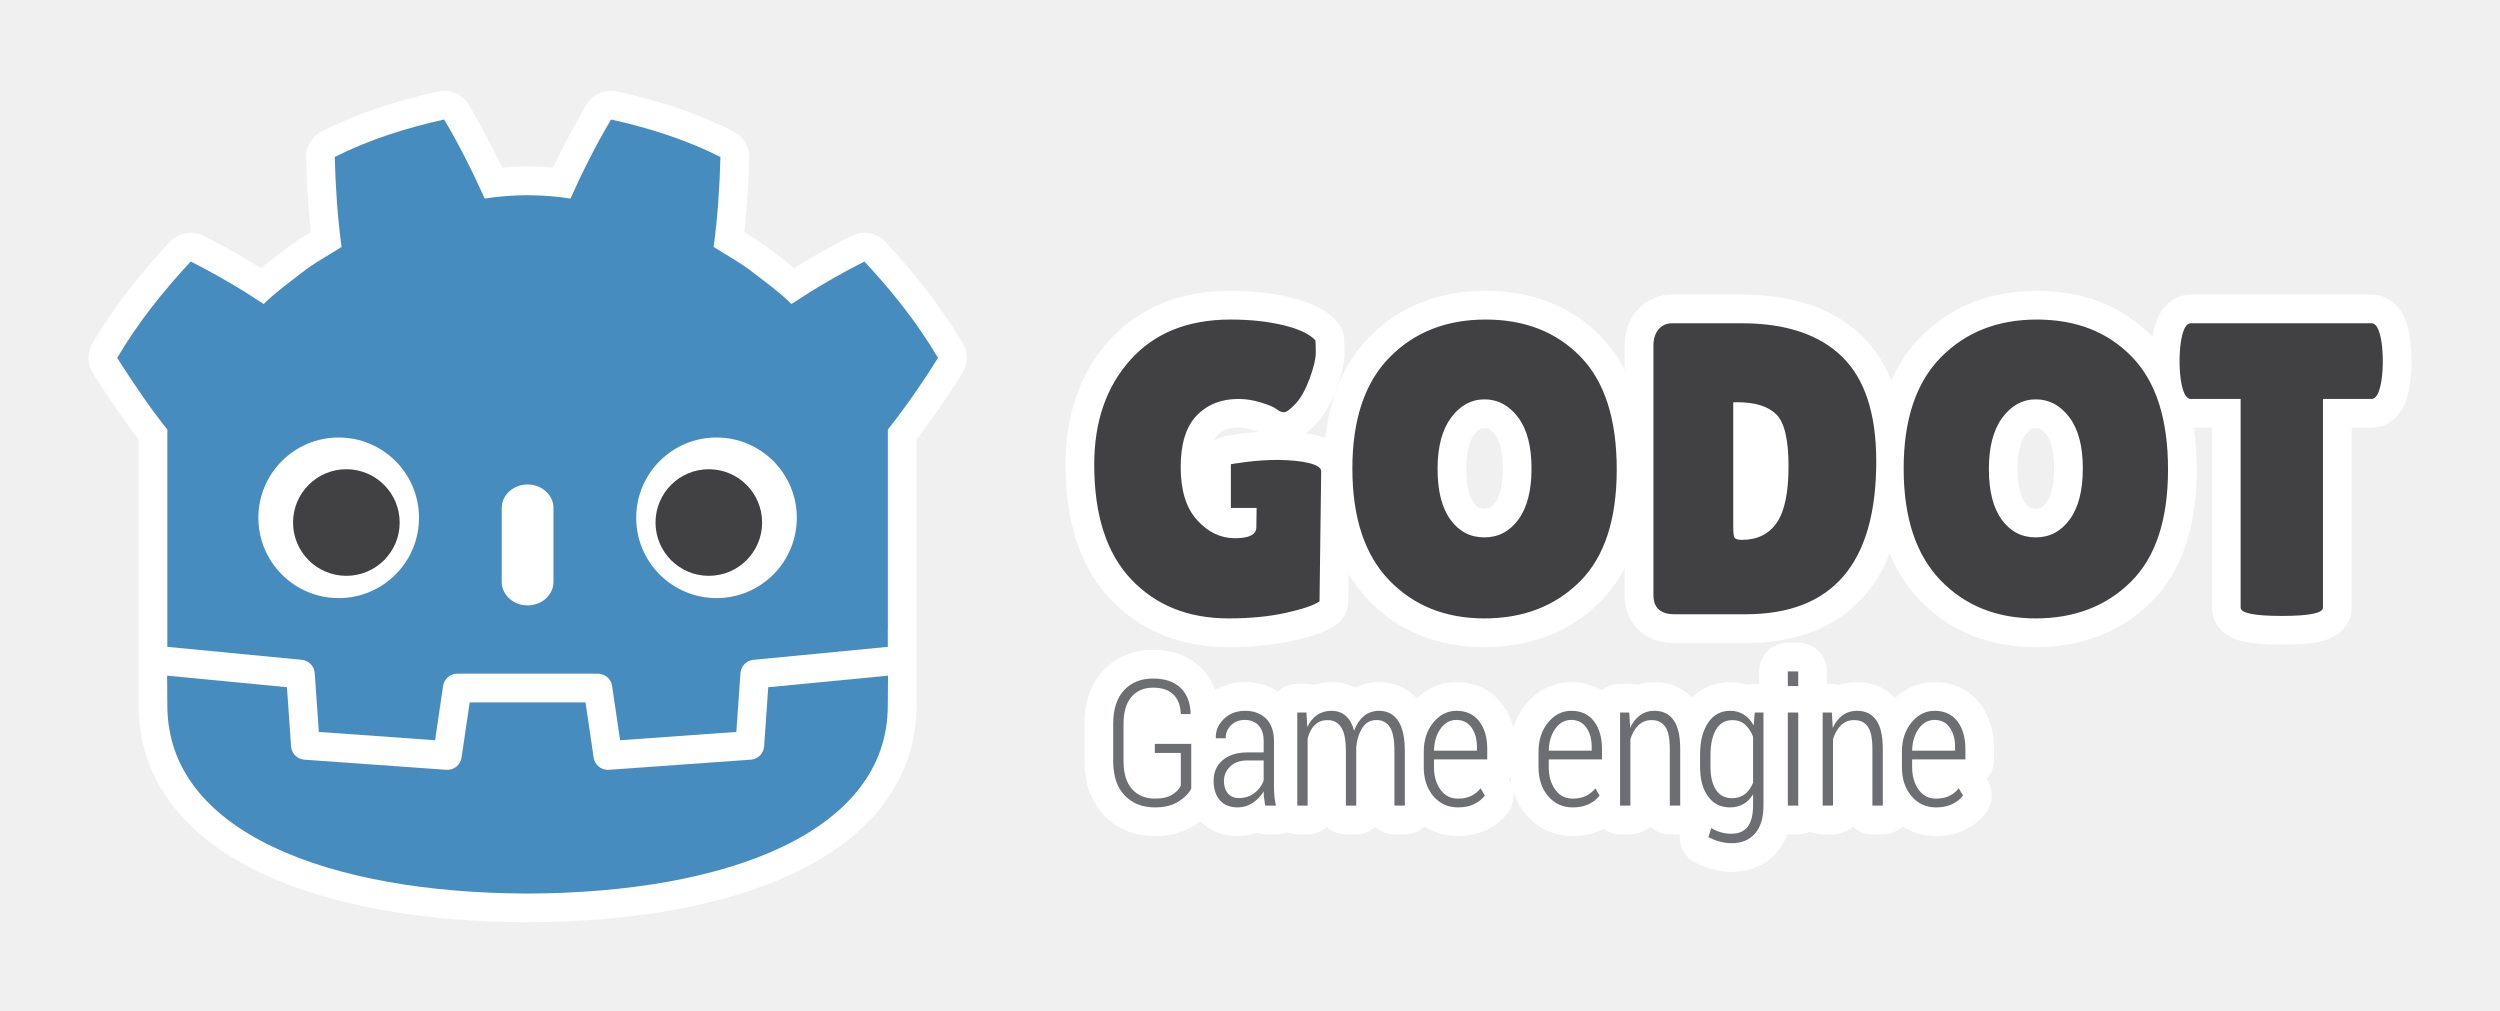
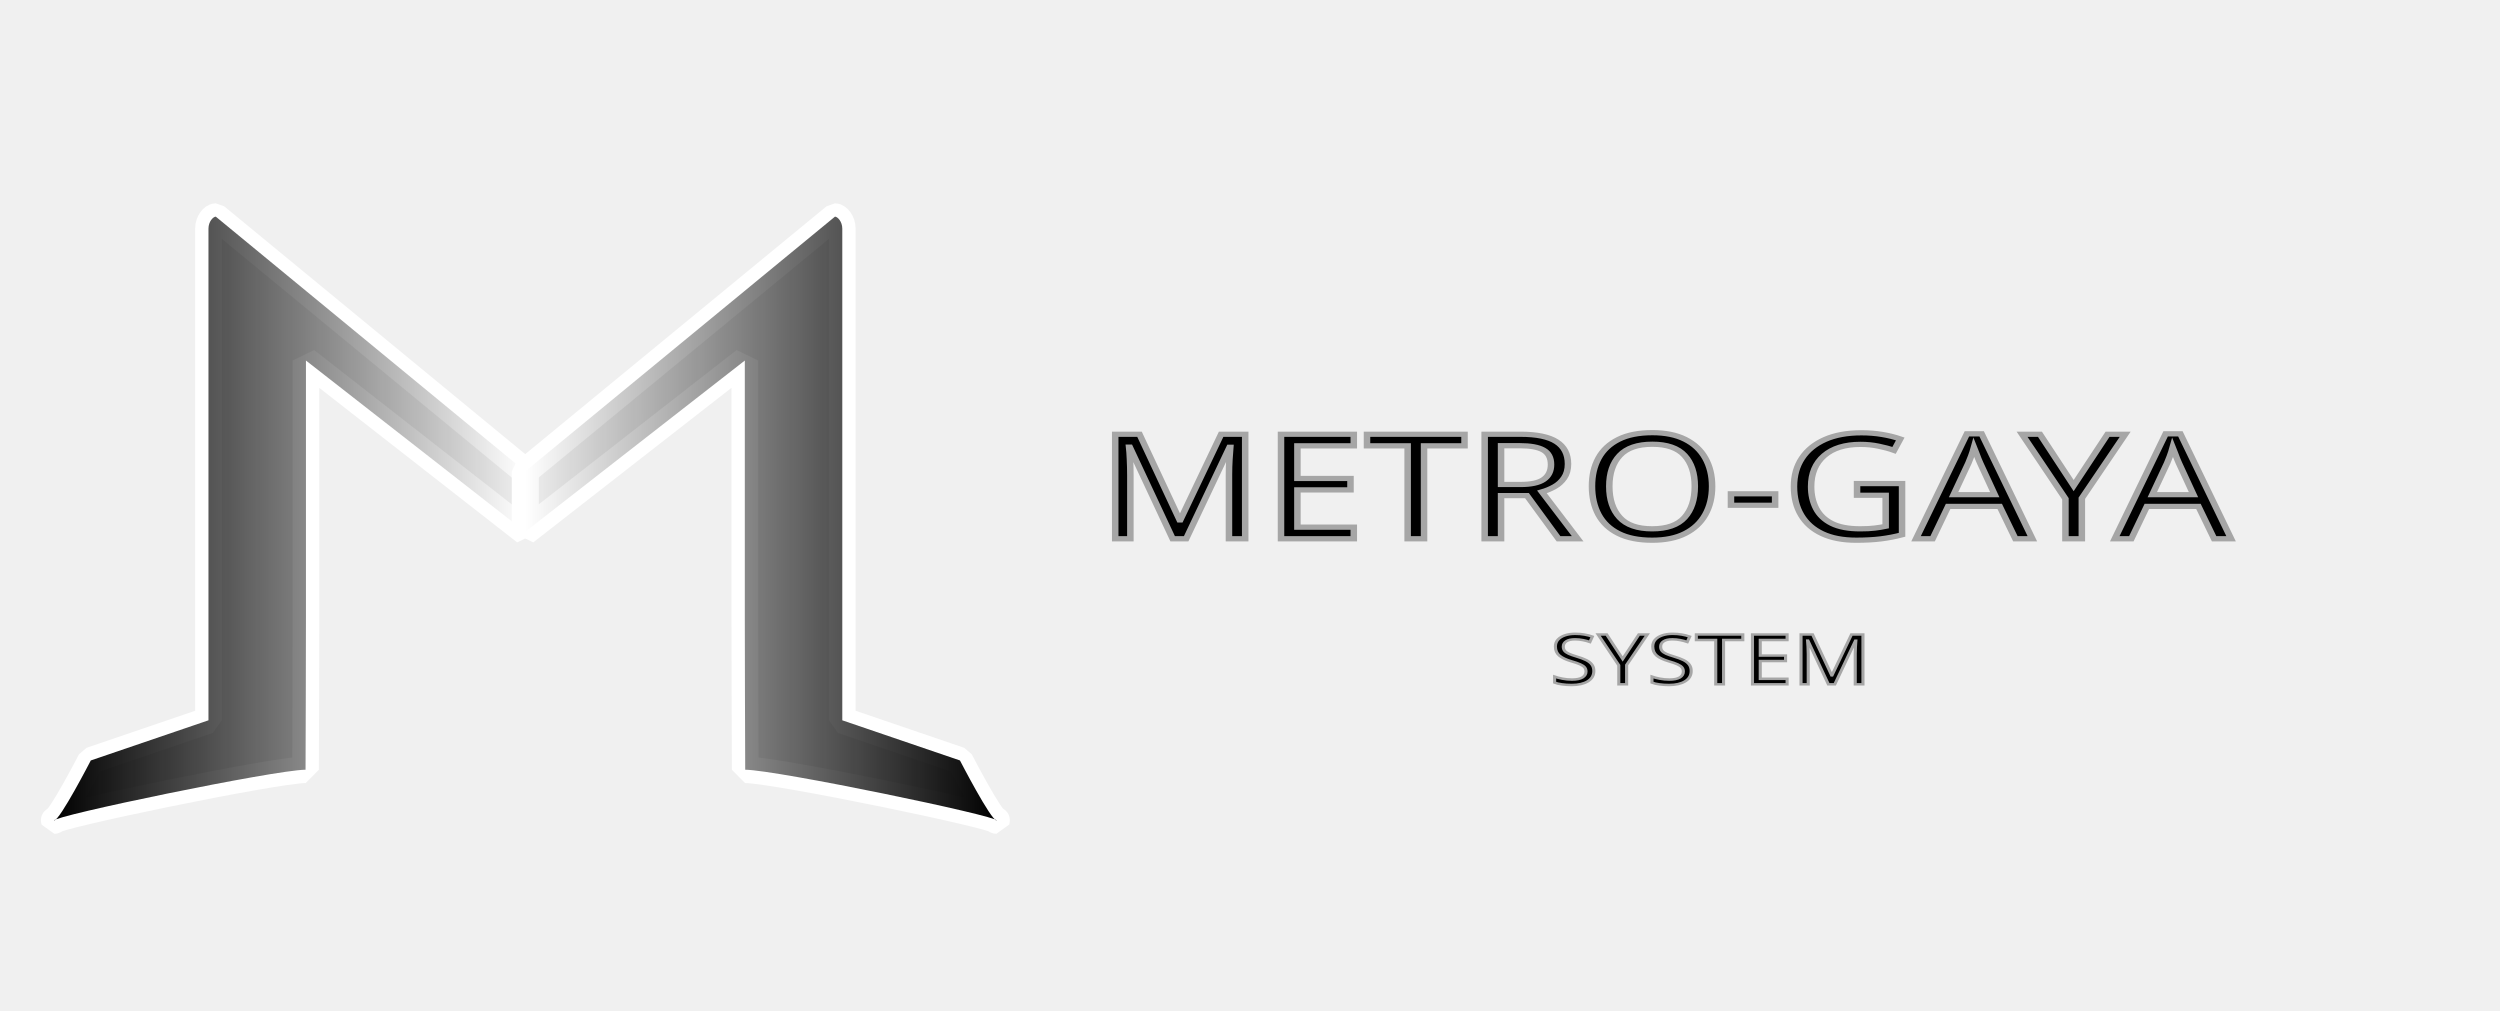
- <svg xmlns="http://www.w3.org/2000/svg" id="svg2" version="1.1" xml:space="preserve" width="1024" height="414" viewBox="0 0 960 388.125">
-   <defs id="defs6">
-     <clipPath clipPathUnits="userSpaceOnUse" id="clipPath16">
-       <path d="M 0,595.276 H 841.89 V 0 H 0 Z" id="path18" />
+ <svg xmlns="http://www.w3.org/2000/svg" xmlns:xlink="http://www.w3.org/1999/xlink" xml:space="preserve" width="1024" height="414" viewBox="0 0 960 388.125">
+   <defs>
+     <linearGradient xlink:href="#a" id="d" x1="-92.844" y1="209.91" x2="290.871" y2="209.91" gradientUnits="userSpaceOnUse" gradientTransform="matrix(.34569 0 0 -.34569 138.662 383.633)" />
+     <linearGradient id="a">
+       <stop style="stop-color:#000;stop-opacity:1" offset="0" />
+       <stop style="stop-color:#000;stop-opacity:0" offset="1" />
+     </linearGradient>
+     <linearGradient xlink:href="#b" id="e" x1="290.625" y1="209.91" x2="674.604" y2="209.91" gradientUnits="userSpaceOnUse" gradientTransform="matrix(.34569 0 0 -.34569 138.662 383.633)" />
+     <linearGradient id="b">
+       <stop style="stop-color:#000;stop-opacity:0" offset="0" />
+       <stop style="stop-color:#000;stop-opacity:1" offset="1" />
+     </linearGradient>
+     <clipPath clipPathUnits="userSpaceOnUse" id="c">
+       <path d="M0 595.276h841.89V0H0Z" />
    </clipPath>
  </defs>
-   <g id="g10" transform="matrix(1.25,0,0,-1.25,-94.25,597.4987)">
-     <g id="g12">
-       <g id="g14" clip-path="url(#clipPath16)">
-         <g id="g78-3" transform="matrix(1.131053,0,0,1.131053,348.1312,279.2672)" style="fill:none;stroke:#ffffff;stroke-width:15.589;stroke-linecap:butt;stroke-linejoin:round;stroke-miterlimit:4;stroke-dasharray:none;stroke-opacity:1">
-           <path id="path80-6" style="fill:none;fill-opacity:1;fill-rule:nonzero;stroke:#ffffff;stroke-width:23.509;stroke-linecap:butt;stroke-linejoin:round;stroke-miterlimit:4;stroke-dasharray:none;stroke-opacity:1" d="m 226.334,222.1 c -15.358,3.414 -30.551,8.169 -44.795,15.338 0.326,12.577 1.139,24.628 2.787,36.869 -5.532,3.544 -11.345,6.586 -16.512,10.734 -5.25,4.039 -10.61,7.902 -15.363,12.625 -9.496,-6.281 -19.548,-12.184 -29.902,-17.395 -11.161,12.012 -21.598,24.977 -30.123,39.484 6.7,10.517 13.888,21.089 20.543,29.332 0.056,36.957 -0.082,77.99 0,113.02 0,51.838 65.76,76.754 147.461,77.041 h 0.1 0.1 c 81.701,-0.287 147.439,-25.203 147.439,-77.041 0.051,-37.842 0.017,-79.51 0.021,-113.02 7.687,-9.677 14.965,-20.352 20.541,-29.332 -8.522,-14.508 -18.964,-27.473 -30.125,-39.484 -10.351,5.21 -20.406,11.113 -29.902,17.395 -4.752,-4.723 -10.104,-8.586 -15.361,-12.625 -5.165,-4.149 -10.985,-7.19 -16.506,-10.734 1.644,-12.241 2.456,-24.292 2.783,-36.869 -14.245,-7.169 -29.437,-11.924 -44.803,-15.338 -6.135,10.311 -11.745,21.477 -16.631,32.393 -5.794,-0.968 -11.615,-1.327 -17.443,-1.396 v -0.01 c -0.041,0 -0.079,0.01 -0.113,0.01 -0.036,0 -0.073,-0.01 -0.109,-0.01 v 0.01 c -5.839,0.069 -11.656,0.428 -17.451,1.396 -4.883,-10.915 -10.491,-22.082 -16.635,-32.393 z" transform="matrix(0.6630986,0,0,-0.6630986,-270.5894,290.5202)" />
-         </g>
-         <g id="g20" transform="matrix(1.131053,0,0,1.131053,531.4495,355.3157)" style="stroke:none;stroke-width:10.609;stroke-linejoin:round;stroke-miterlimit:4;stroke-dasharray:none;stroke-opacity:1;paint-order:markers stroke fill" />
-         <g id="g24" transform="matrix(1.131053,0,0,1.131053,607.8515,354.431)" style="stroke:none;stroke-width:10.609;stroke-linecap:butt;stroke-linejoin:round;stroke-miterlimit:4;stroke-dasharray:none;stroke-opacity:1;paint-order:markers stroke fill" />
-         <g id="g28" transform="matrix(1.131053,0,0,1.131053,700.8107,355.3157)" style="stroke:none;stroke-width:10.609;stroke-linejoin:round;stroke-miterlimit:4;stroke-dasharray:none;stroke-opacity:1;paint-order:markers stroke fill" />
-         <g id="g32" transform="matrix(1.131053,0,0,1.131053,789.0113,291.3351)" style="stroke:none;stroke-width:10.609;stroke-miterlimit:4;stroke-dasharray:none;stroke-opacity:1;paint-order:markers stroke fill" />
-         <g id="g36" transform="matrix(1.131053,0,0,1.131053,468.2655,336.7128)" style="stroke:none;stroke-width:10.609;stroke-linejoin:round;stroke-miterlimit:4;stroke-dasharray:none;stroke-opacity:1;paint-order:markers stroke fill">
-           <path id="path38" style="fill:#414042;fill-opacity:1;fill-rule:nonzero;stroke:#ffffff;stroke-width:15.589;stroke-linejoin:round;stroke-miterlimit:4;stroke-dasharray:none;stroke-opacity:1;paint-order:markers stroke fill" d="m 0,0 c -6.078,0.094 -13.034,-1.173 -13.034,-1.173 v -11.863 h 6.995 l -0.078,-5.288 c 0,-1.959 -1.942,-2.943 -5.815,-2.943 -3.878,0 -7.303,1.642 -10.274,4.917 -2.978,3.279 -4.459,8.072 -4.459,14.388 0,6.329 1.447,10.995 4.345,14.006 2.892,3.008 6.683,4.517 11.346,4.517 1.959,0 3.987,-0.316 6.096,-0.961 2.11,-0.639 3.519,-1.238 4.238,-1.799 0.713,-0.577 1.391,-0.85 2.032,-0.85 0.638,0 1.671,0.746 3.1,2.255 1.431,1.505 2.713,3.786 3.844,6.827 1.126,3.057 1.69,5.4 1.69,7.062 0,1.649 -0.036,2.786 -0.109,3.386 -1.581,1.73 -4.499,3.102 -8.755,4.122 -4.248,1.017 -9.011,1.522 -14.28,1.522 -11.594,0 -20.66,-3.65 -27.207,-10.95 -6.552,-7.303 -9.822,-16.783 -9.822,-28.452 0,-13.701 3.347,-24.087 10.041,-31.162 6.706,-7.074 15.51,-10.607 26.425,-10.607 5.87,0 11.08,0.505 15.632,1.522 4.557,1.013 7.586,2.053 9.093,3.105 l 0.452,35.33 C 11.496,-1.036 6.078,-0.104 0,0 m 283.581,-40.12 c 0,-1.496 -3.721,-2.255 -11.176,-2.255 -7.448,0 -11.18,0.759 -11.18,2.255 v 56.681 h -13.545 c -1.281,0 -2.185,1.727 -2.71,5.198 -0.226,1.652 -0.334,3.343 -0.334,5.077 0,1.724 0.108,3.422 0.334,5.077 0.525,3.462 1.429,5.202 2.71,5.202 h 49.112 c 1.279,0 2.179,-1.74 2.712,-5.202 0.221,-1.655 0.335,-3.353 0.335,-5.077 0,-1.734 -0.114,-3.425 -0.335,-5.077 -0.533,-3.471 -1.433,-5.198 -2.712,-5.198 h -13.211 z M 205.601,16.447 c -3.612,0 -6.645,-1.659 -9.095,-4.967 -2.44,-3.311 -3.662,-7.958 -3.662,-13.938 0,-5.993 1.169,-10.581 3.499,-13.778 2.33,-3.207 5.398,-4.804 9.2,-4.804 3.801,0 6.89,1.617 9.258,4.862 2.372,3.233 3.56,7.861 3.56,13.886 0,6.02 -1.225,10.654 -3.671,13.89 -2.447,3.232 -5.473,4.849 -9.089,4.849 m -0.058,-59.493 c -10.577,0 -19.193,3.46 -25.851,10.379 -6.663,6.925 -9.993,17.03 -9.993,30.314 0,13.292 3.367,23.356 10.1,30.209 6.741,6.844 15.431,10.269 26.086,10.269 10.651,0 19.246,-3.363 25.797,-10.109 6.55,-6.733 9.822,-16.94 9.822,-30.591 0,-13.661 -3.349,-23.822 -10.05,-30.49 -6.699,-6.654 -15.338,-9.981 -25.911,-9.981 m -82.13,58.711 v -33.768 c 0,-1.577 0.116,-2.571 0.342,-2.988 0.224,-0.415 0.903,-0.623 2.029,-0.623 4.144,0 7.283,1.548 9.429,4.634 2.151,3.083 3.215,8.216 3.215,15.405 0,7.192 -1.113,11.878 -3.325,14.055 -2.223,2.183 -5.744,3.285 -10.561,3.285 z m -21.675,-52.392 v 67.735 c 0,1.883 0.468,3.369 1.413,4.471 0.939,1.085 2.161,1.636 3.671,1.636 h 18.854 c 11.965,0 21.053,-3.018 27.257,-9.04 6.215,-6.02 9.322,-15.499 9.322,-28.447 0,-27.7 -11.821,-41.547 -35.456,-41.547 h -19.302 c -3.836,0 -5.759,1.727 -5.759,5.192 M 55.863,16.447 c -3.611,0 -6.636,-1.659 -9.09,-4.967 -2.441,-3.311 -3.668,-7.958 -3.668,-13.938 0,-5.993 1.166,-10.581 3.503,-13.778 2.333,-3.207 5.398,-4.804 9.2,-4.804 3.8,0 6.887,1.617 9.258,4.862 2.371,3.233 3.559,7.861 3.559,13.886 0,6.02 -1.227,10.654 -3.673,13.89 -2.443,3.232 -5.473,4.849 -9.089,4.849 m -0.055,-59.493 c -10.573,0 -19.195,3.46 -25.859,10.379 -6.655,6.925 -9.984,17.03 -9.984,30.314 0,13.292 3.367,23.356 10.101,30.209 6.736,6.844 15.431,10.269 26.082,10.269 10.649,0 19.251,-3.363 25.794,-10.109 6.555,-6.733 9.827,-16.94 9.827,-30.591 0,-13.661 -3.348,-23.822 -10.05,-30.49 -6.702,-6.654 -15.333,-9.981 -25.911,-9.981" />
-         </g>
-         <g id="g40" transform="matrix(1.131053,0,0,1.131053,441.3472,235.7512)" style="stroke:none;stroke-width:4.311;stroke-linejoin:round;stroke-miterlimit:4;stroke-dasharray:none;stroke-opacity:1;paint-order:markers stroke fill" />
-         <g id="g44" transform="matrix(1.131053,0,0,1.131053,456.0153,232.825)" style="stroke:none;stroke-width:4.311;stroke-linejoin:round;stroke-miterlimit:4;stroke-dasharray:none;stroke-opacity:1;paint-order:markers stroke fill" />
-         <g id="g48" transform="matrix(1.131053,0,0,1.131053,476.7303,259.1052)" style="stroke:none;stroke-width:4.311;stroke-linejoin:round;stroke-miterlimit:4;stroke-dasharray:none;stroke-opacity:1;paint-order:markers stroke fill" />
-         <g id="g52" transform="matrix(1.131053,0,0,1.131053,522.8228,256.8387)" style="stroke:none;stroke-width:4.311;stroke-linejoin:round;stroke-miterlimit:4;stroke-dasharray:none;stroke-opacity:1;paint-order:markers stroke fill" />
-         <g id="g56" transform="matrix(1.131053,0,0,1.131053,558.0805,256.8387)" style="stroke:none;stroke-width:4.311;stroke-linejoin:round;stroke-miterlimit:4;stroke-dasharray:none;stroke-opacity:1;paint-order:markers stroke fill" />
-         <g id="g60" transform="matrix(1.131053,0,0,1.131053,575.9168,259.1052)" style="stroke:none;stroke-width:4.311;stroke-linejoin:round;stroke-miterlimit:4;stroke-dasharray:none;stroke-opacity:1;paint-order:markers stroke fill" />
-         <g id="g64" transform="matrix(1.131053,0,0,1.131053,600.8685,242.3088)" style="stroke:none;stroke-width:4.311;stroke-linejoin:round;stroke-miterlimit:4;stroke-dasharray:none;stroke-opacity:1;paint-order:markers stroke fill" />
-         <g id="g70" transform="matrix(1.131053,0,0,1.131053,638.1538,259.1052)" style="stroke:none;stroke-width:4.311;stroke-linejoin:round;stroke-miterlimit:4;stroke-dasharray:none;stroke-opacity:1;paint-order:markers stroke fill" />
-         <g id="g74" transform="matrix(1.131053,0,0,1.131053,669.7088,256.8387)" style="stroke:none;stroke-width:4.311;stroke-linejoin:round;stroke-miterlimit:4;stroke-dasharray:none;stroke-opacity:1;paint-order:markers stroke fill">
-           <path id="path76" style="fill:#6d6e71;fill-opacity:1;fill-rule:nonzero;stroke:#ffffff;stroke-width:15.589;stroke-linejoin:round;stroke-miterlimit:4;stroke-dasharray:none;stroke-opacity:1;paint-order:markers stroke fill" d="M 0,0 C -1.763,0 -3.208,-0.802 -4.334,-2.402 -5.463,-4.008 -6.052,-5.987 -6.102,-8.346 H 5.56 v 1.082 c 0,2.086 -0.486,3.823 -1.47,5.201 C 3.109,-0.684 1.747,0 0,0 m 0.401,-23.76 c -2.733,0 -4.958,1.026 -6.681,3.073 -1.73,2.043 -2.595,4.657 -2.595,7.841 v 4.197 c 0,3.19 0.865,5.85 2.6,7.965 1.739,2.105 3.831,3.158 6.275,3.158 2.646,0 4.706,-0.939 6.172,-2.823 1.462,-1.887 2.195,-4.422 2.195,-7.603 v -2.773 H -6.102 v -2.102 c 0,-2.447 0.59,-4.484 1.757,-6.11 1.166,-1.63 2.748,-2.438 4.746,-2.438 1.382,0 2.579,0.244 3.578,0.724 1.012,0.491 1.869,1.179 2.591,2.082 l 1.147,-1.988 c -0.769,-0.968 -1.755,-1.75 -2.962,-2.33 -1.203,-0.577 -2.658,-0.873 -4.354,-0.873 m -28.3,25.764 0.23,-4.178 c 0.676,1.483 1.562,2.634 2.678,3.435 1.115,0.805 2.422,1.213 3.916,1.213 2.258,0 3.995,-0.835 5.199,-2.513 1.211,-1.675 1.807,-4.279 1.807,-7.812 V -23.271 h -2.825 v 15.394 c 0,2.888 -0.422,4.905 -1.261,6.075 -0.843,1.17 -2.063,1.753 -3.668,1.753 -1.434,0 -2.635,-0.466 -3.599,-1.414 -0.967,-0.939 -1.692,-2.19 -2.171,-3.767 V -23.271 h -2.809 V 2.004 Z m -9.134,-25.275 h -2.83 V 2.004 h 2.83 z m 0,32.471 h -2.83 v 3.982 h 2.83 z M -60.864,-12.846 c 0,-2.565 0.486,-4.605 1.472,-6.123 0.974,-1.532 2.457,-2.288 4.436,-2.288 1.356,0 2.498,0.361 3.435,1.101 0.934,0.74 1.672,1.77 2.218,3.077 v 12.52 c -0.525,1.346 -1.246,2.434 -2.157,3.272 -0.91,0.824 -2.062,1.238 -3.448,1.238 -1.975,0 -3.468,-0.86 -4.46,-2.587 -0.999,-1.73 -1.496,-3.986 -1.496,-6.756 z m -2.833,3.454 c 0,3.582 0.723,6.459 2.177,8.627 1.442,2.157 3.448,3.239 6.004,3.239 1.419,0 2.664,-0.346 3.728,-1.04 1.066,-0.681 1.947,-1.678 2.654,-2.946 l 0.274,3.516 h 2.381 V -23.294 c 0,-3.239 -0.751,-5.749 -2.26,-7.525 -1.511,-1.769 -3.657,-2.665 -6.428,-2.665 -0.996,0 -2.067,0.156 -3.212,0.459 -1.147,0.303 -2.162,0.701 -3.052,1.2 l 0.776,2.463 c 0.759,-0.492 1.608,-0.873 2.548,-1.141 0.932,-0.277 1.895,-0.41 2.894,-0.41 2.009,0 3.498,0.645 4.46,1.932 0.966,1.304 1.45,3.19 1.45,5.687 v 3.057 c -0.717,-1.138 -1.597,-2.011 -2.64,-2.614 -1.039,-0.606 -2.253,-0.909 -3.622,-0.909 -2.539,0 -4.53,0.994 -5.968,2.982 -1.441,1.984 -2.164,4.631 -2.164,7.932 z m -19.228,11.396 0.23,-4.178 c 0.674,1.483 1.564,2.634 2.682,3.435 1.108,0.805 2.413,1.213 3.914,1.213 2.258,0 3.988,-0.835 5.189,-2.513 1.214,-1.675 1.815,-4.279 1.815,-7.812 V -23.271 h -2.825 v 15.394 c 0,2.888 -0.423,4.905 -1.264,6.075 -0.836,1.17 -2.065,1.753 -3.665,1.753 -1.435,0 -2.638,-0.466 -3.603,-1.414 -0.969,-0.939 -1.691,-2.19 -2.172,-3.767 V -23.271 h -2.805 V 2.004 Z M -98.694,0 c -1.763,0 -3.21,-0.802 -4.341,-2.402 -1.126,-1.606 -1.712,-3.585 -1.763,-5.944 h 11.663 v 1.082 c 0,2.086 -0.488,3.823 -1.474,5.201 -0.981,1.379 -2.341,2.063 -4.085,2.063 m 0.394,-23.76 c -2.726,0 -4.951,1.026 -6.679,3.073 -1.733,2.043 -2.6,4.657 -2.6,7.841 v 4.197 c 0,3.19 0.871,5.85 2.602,7.965 1.744,2.105 3.834,3.158 6.283,3.158 2.643,0 4.703,-0.939 6.164,-2.823 1.463,-1.887 2.197,-4.422 2.197,-7.603 v -2.773 h -14.465 v -2.102 c 0,-2.447 0.587,-4.484 1.76,-6.11 1.162,-1.63 2.742,-2.438 4.738,-2.438 1.387,0 2.585,0.244 3.585,0.724 1.007,0.491 1.866,1.179 2.589,2.082 l 1.141,-1.988 c -0.764,-0.968 -1.75,-1.75 -2.959,-2.33 -1.204,-0.577 -2.658,-0.873 -4.356,-0.873 M -129.867,0 c -1.758,0 -3.202,-0.802 -4.334,-2.402 -1.133,-1.606 -1.718,-3.585 -1.765,-5.944 h 11.66 v 1.082 c 0,2.086 -0.489,3.823 -1.469,5.201 -0.986,1.379 -2.347,2.063 -4.092,2.063 m 0.397,-23.76 c -2.725,0 -4.954,1.026 -6.685,3.073 -1.726,2.043 -2.591,4.657 -2.591,7.841 v 4.197 c 0,3.19 0.867,5.85 2.602,7.965 1.739,2.105 3.828,3.158 6.277,3.158 2.648,0 4.699,-0.939 6.164,-2.823 1.468,-1.887 2.201,-4.422 2.201,-7.603 v -2.773 h -14.464 v -2.102 c 0,-2.447 0.586,-4.484 1.752,-6.11 1.168,-1.63 2.755,-2.438 4.744,-2.438 1.382,0 2.585,0.244 3.588,0.724 1.003,0.491 1.863,1.179 2.578,2.082 l 1.149,-1.988 c -0.763,-0.968 -1.752,-1.75 -2.959,-2.33 -1.204,-0.577 -2.659,-0.873 -4.356,-0.873 m -41.149,25.764 0.24,-3.923 c 0.664,1.404 1.554,2.486 2.657,3.255 1.107,0.759 2.41,1.138 3.906,1.138 1.527,0 2.814,-0.444 3.852,-1.343 1.039,-0.896 1.805,-2.252 2.292,-4.074 0.623,1.682 1.505,3.011 2.65,3.973 1.145,0.964 2.534,1.444 4.143,1.444 2.217,0 3.937,-0.897 5.156,-2.692 1.224,-1.799 1.834,-4.559 1.834,-8.288 V -23.271 h -2.823 v 14.814 c 0,3.1 -0.429,5.283 -1.263,6.538 -0.839,1.257 -2.042,1.89 -3.598,1.89 -1.637,0 -2.915,-0.691 -3.834,-2.096 -0.914,-1.405 -1.478,-3.161 -1.683,-5.282 v -0.655 -15.209 h -2.809 v 14.798 c 0,3.027 -0.424,5.194 -1.292,6.488 -0.864,1.294 -2.066,1.936 -3.609,1.936 -1.475,0 -2.668,-0.45 -3.562,-1.342 -0.9,-0.897 -1.54,-2.125 -1.928,-3.683 V -23.271 h -2.806 V 2.004 Z M -188.933,-21.231 c 1.553,0 2.936,0.44 4.144,1.336 1.21,0.9 2.058,2.037 2.561,3.422 v 5.468 h -4.492 c -1.91,0 -3.44,-0.541 -4.585,-1.623 -1.148,-1.075 -1.716,-2.418 -1.716,-4.015 0,-1.349 0.355,-2.457 1.074,-3.311 0.718,-0.857 1.722,-1.277 3.014,-1.277 m 7.124,-2.04 c -0.14,0.876 -0.249,1.587 -0.318,2.144 -0.067,0.567 -0.101,1.131 -0.101,1.704 -0.767,-1.254 -1.757,-2.294 -2.98,-3.109 -1.221,-0.821 -2.579,-1.228 -4.075,-1.228 -2.092,0 -3.701,0.648 -4.84,1.946 -1.132,1.303 -1.704,3.059 -1.704,5.276 0,2.343 0.823,4.223 2.473,5.618 1.649,1.395 3.89,2.092 6.709,2.092 h 4.417 v 3.106 c 0,1.786 -0.456,3.193 -1.351,4.21 -0.914,1.004 -2.17,1.512 -3.791,1.512 -1.508,0 -2.752,-0.479 -3.728,-1.45 -0.973,-0.965 -1.456,-2.144 -1.456,-3.549 l -2.623,0.023 -0.046,0.137 c -0.074,1.906 0.647,3.591 2.168,5.084 1.515,1.489 3.459,2.229 5.825,2.229 2.338,0 4.22,-0.711 5.657,-2.128 1.429,-1.431 2.146,-3.471 2.146,-6.124 V -18.174 c 0,-0.903 0.042,-1.78 0.121,-2.617 0.081,-0.848 0.212,-1.665 0.417,-2.48 z m -20.093,4.627 c -0.624,-1.28 -1.771,-2.454 -3.449,-3.516 -1.676,-1.069 -3.805,-1.6 -6.391,-1.6 -3.412,0 -6.156,1.075 -8.24,3.249 -2.076,2.157 -3.116,5.266 -3.116,9.323 v 10.116 c 0,3.969 0.98,7.013 2.946,9.138 1.962,2.108 4.59,3.177 7.872,3.177 3.208,0 5.695,-0.844 7.455,-2.513 1.755,-1.675 2.677,-4.015 2.757,-7.003 l -0.044,-0.133 h -2.619 c -0.094,2.29 -0.759,4.057 -2.01,5.305 -1.244,1.238 -3.095,1.864 -5.539,1.864 -2.473,0 -4.432,-0.837 -5.866,-2.516 -1.43,-1.675 -2.143,-4.103 -2.143,-7.293 v -10.174 c 0,-3.308 0.771,-5.83 2.311,-7.567 1.54,-1.724 3.616,-2.588 6.236,-2.588 1.913,0 3.451,0.339 4.602,1.033 1.155,0.684 1.956,1.519 2.409,2.51 v 8.861 h -7.06 v 2.463 h 9.889 z" />
-         </g>
-         <g id="g78" transform="matrix(1.131053,0,0,1.131053,348.1311,279.2668)" style="stroke-width:0.884">
-           <path d="m 0,0 c 0,0 -0.325,1.994 -0.515,1.976 l -36.182,-3.491 c -2.879,-0.278 -5.115,-2.574 -5.317,-5.459 l -0.994,-14.247 -27.992,-1.997 -1.904,12.912 c -0.424,2.872 -2.932,5.037 -5.835,5.037 h -38.188 c -2.902,0 -5.41,-2.165 -5.834,-5.037 l -1.905,-12.912 -27.992,1.997 -0.994,14.247 c -0.202,2.886 -2.438,5.182 -5.317,5.46 l -36.2,3.49 c -0.187,0.018 -0.324,-1.978 -0.511,-1.978 l -0.049,-7.83 30.658,-4.944 1.004,-14.374 c 0.203,-2.91 2.551,-5.263 5.463,-5.472 l 38.551,-2.75 c 0.146,-0.01 0.29,-0.016 0.434,-0.016 2.897,0 5.401,2.166 5.825,5.038 l 1.959,13.286 h 28.005 l 1.959,-13.286 c 0.423,-2.871 2.93,-5.037 5.831,-5.037 0.142,0 0.284,0.005 0.423,0.015 l 38.556,2.75 c 2.911,0.209 5.26,2.562 5.463,5.472 l 1.003,14.374 30.645,4.966 z" style="fill:#ffffff;fill-opacity:1;fill-rule:nonzero;stroke:none;stroke-width:0.884" id="path80" />
-         </g>
-         <g id="g82" transform="matrix(1.131053,0,0,1.131053,126.8061,346.0453)" style="stroke-width:0.884">
-           <path d="m 0,0 v -47.514 -6.035 -5.492 c 0.108,-0.001 0.216,-0.005 0.323,-0.015 l 36.196,-3.49 c 1.896,-0.183 3.382,-1.709 3.514,-3.609 l 1.116,-15.978 31.574,-2.253 2.175,14.747 c 0.282,1.912 1.922,3.329 3.856,3.329 h 38.188 c 1.933,0 3.573,-1.417 3.855,-3.329 l 2.175,-14.747 31.575,2.253 1.115,15.978 c 0.133,1.9 1.618,3.425 3.514,3.609 l 36.182,3.49 c 0.107,0.01 0.214,0.014 0.322,0.015 v 4.711 l 0.015,0.005 V 0 c 5.097,6.416 9.923,13.494 13.621,19.449 -5.651,9.62 -12.575,18.217 -19.976,26.182 -6.864,-3.455 -13.531,-7.369 -19.828,-11.534 -3.151,3.132 -6.7,5.694 -10.186,8.372 -3.425,2.751 -7.285,4.768 -10.946,7.118 1.09,8.117 1.629,16.108 1.846,24.448 -9.446,4.754 -19.519,7.906 -29.708,10.17 -4.068,-6.837 -7.788,-14.241 -11.028,-21.479 -3.842,0.642 -7.702,0.88 -11.567,0.926 v 0.006 c -0.027,0 -0.052,-0.006 -0.075,-0.006 -0.024,0 -0.049,0.006 -0.073,0.006 V 63.652 C 93.903,63.606 90.046,63.368 86.203,62.726 82.965,69.964 79.247,77.368 75.173,84.205 64.989,81.941 54.915,78.789 45.47,74.035 45.686,65.695 46.225,57.704 47.318,49.587 43.65,47.237 39.795,45.22 36.369,42.469 32.888,39.791 29.333,37.229 26.181,34.097 19.884,38.262 13.219,42.176 6.353,45.631 -1.048,37.666 -7.968,29.069 -13.621,19.449 -9.178,12.475 -4.413,5.466 0,0 Z" style="fill:#478cbf;fill-opacity:1;fill-rule:nonzero;stroke:none;stroke-width:0.884" id="path84" />
-         </g>
-         <g id="g86" transform="matrix(1.131053,0,0,1.131053,311.4033,266.8844)" style="stroke-width:0.884">
-           <path d="m 0,0 -1.121,-16.063 c -0.135,-1.936 -1.675,-3.477 -3.611,-3.616 l -38.555,-2.751 c -0.094,-0.007 -0.188,-0.01 -0.281,-0.01 -1.916,0 -3.569,1.406 -3.852,3.33 l -2.211,14.994 H -81.09 l -2.211,-14.994 c -0.297,-2.018 -2.101,-3.469 -4.133,-3.32 l -38.555,2.751 c -1.936,0.139 -3.476,1.68 -3.611,3.616 L -130.721,0 -163.268,3.138 c 0.015,-3.498 0.06,-7.33 0.06,-8.093 0,-34.374 43.605,-50.896 97.781,-51.086 h 0.066 0.067 c 54.176,0.19 97.766,16.712 97.766,51.086 0,0.777 0.047,4.593 0.063,8.093 z" style="fill:#478cbf;fill-opacity:1;fill-rule:nonzero;stroke:none;stroke-width:0.884" id="path88" />
-         </g>
-         <g id="g90" transform="matrix(1.131053,0,0,1.131053,204.1139,318.9377)" style="stroke-width:0.884">
-           <path d="m 0,0 c 0,-12.052 -9.765,-21.815 -21.813,-21.815 -12.042,0 -21.81,9.763 -21.81,21.815 0,12.044 9.768,21.802 21.81,21.802 C -9.765,21.802 0,12.044 0,0" style="fill:#ffffff;fill-opacity:1;fill-rule:nonzero;stroke:none;stroke-width:0.884" id="path92" />
-         </g>
-         <g id="g94" transform="matrix(1.131053,0,0,1.131053,198.1775,317.4744)" style="stroke-width:0.884">
-           <path d="m 0,0 c 0,-7.994 -6.479,-14.473 -14.479,-14.473 -7.996,0 -14.479,6.479 -14.479,14.473 0,7.994 6.483,14.479 14.479,14.479 C -6.479,14.479 0,7.994 0,0" style="fill:#414042;fill-opacity:1;fill-rule:nonzero;stroke:none;stroke-width:0.884" id="path96" />
-         </g>
-         <g id="g98" transform="matrix(1.131053,0,0,1.131053,237.475,292.0191)" style="stroke-width:0.884">
-           <path d="m 0,0 c -3.878,0 -7.021,2.858 -7.021,6.381 v 20.081 c 0,3.52 3.143,6.381 7.021,6.381 3.878,0 7.028,-2.861 7.028,-6.381 V 6.381 C 7.028,2.858 3.878,0 0,0" style="fill:#ffffff;fill-opacity:1;fill-rule:nonzero;stroke:none;stroke-width:0.884" id="path100" />
-         </g>
-         <g id="g102" transform="matrix(1.131053,0,0,1.131053,270.8402,318.9377)" style="stroke-width:0.884">
-           <path d="m 0,0 c 0,-12.052 9.765,-21.815 21.815,-21.815 12.041,0 21.808,9.763 21.808,21.815 0,12.044 -9.767,21.802 -21.808,21.802 C 9.765,21.802 0,12.044 0,0" style="fill:#ffffff;fill-opacity:1;fill-rule:nonzero;stroke:none;stroke-width:0.884" id="path104" />
-         </g>
-         <g id="g106" transform="matrix(1.131053,0,0,1.131053,276.7781,317.4744)" style="stroke-width:0.884">
-           <path d="m 0,0 c 0,-7.994 6.477,-14.473 14.471,-14.473 8.002,0 14.479,6.479 14.479,14.473 0,7.994 -6.477,14.479 -14.479,14.479 C 6.477,14.479 0,7.994 0,0" style="fill:#414042;fill-opacity:1;fill-rule:nonzero;stroke:none;stroke-width:0.884" id="path108" />
-         </g>
-       </g>
+   <g clip-path="url(#c)" transform="matrix(1.25 0 0 -1.25 -94.25 597.499)">
+     <text xml:space="preserve" style="font-size:50.17px;font-variation-settings:normal;letter-spacing:.134px;word-spacing:.175px;fill:#000;fill-opacity:1;stroke:#a6a6a6;stroke-width:1.792;stroke-linecap:butt;stroke-linejoin:miter;stroke-miterlimit:4;stroke-dasharray:none;stroke-dashoffset:0;stroke-opacity:1;stop-color:#000" x="369.677" y="-348.756" transform="scale(1.11603 -.89603)">
+       <tspan style="font-style:normal;font-variant:normal;font-weight:400;font-stretch:normal;font-size:50.17px;font-family:'Lucida Bright';-inkscape-font-specification:'Lucida Bright';stroke-width:1.792" x="369.677" y="-348.756">METRO-GAYA</tspan>
+     </text>
+     <g style="mix-blend-mode:normal;stroke:#fff;stroke-width:7.5;stroke-linecap:butt;stroke-miterlimit:0;stroke-dasharray:none;stroke-opacity:1;paint-order:stroke markers fill">
+       <path d="m239.212 307.322-61.764 48.231v-72.242c0-11.37-.078-33.676-.113-42.938-8.992-.113-71.17-13.024-70.766-14.294 1.605.03 10.316 16.901 10.316 16.901l33.123 11.3v138.405c0 2.024 1.37 3.375 2.058 3.375 29.483-24.305 57.652-47.428 87.135-71.733z" style="font-variation-settings:normal;fill:url(#d);fill-opacity:1;stroke:#fff;stroke-width:7.5;stroke-linecap:butt;stroke-linejoin:miter;stroke-miterlimit:0;stroke-dasharray:none;stroke-dashoffset:0;stroke-opacity:1;paint-order:stroke markers fill;stop-color:#000" transform="matrix(1.09133 0 0 1.09133 -24.267 -20.784)" />
+       <path d="m239.127 307.322 61.855 48.231v-72.242c0-11.37.078-33.676.114-42.938 8.991-.113 71.17-13.024 70.766-14.294-1.606.03-10.317 16.901-10.317 16.901l-33.122 11.3v138.405c0 2.024-1.37 3.375-2.06 3.375-29.482-24.305-57.742-47.428-87.226-71.733z" style="font-variation-settings:normal;fill:url(#e);fill-opacity:1;stroke:#fff;stroke-width:7.5;stroke-linecap:butt;stroke-linejoin:miter;stroke-miterlimit:0;stroke-dasharray:none;stroke-dashoffset:0;stroke-opacity:1;paint-order:stroke markers fill;stop-color:#000" transform="matrix(1.09133 0 0 1.09133 -24.267 -20.784)" />
    </g>
+     <text xml:space="preserve" style="font-size:23.918px;font-variation-settings:normal;letter-spacing:.064px;word-spacing:.083px;fill:#000;fill-opacity:1;stroke:#a6a6a6;stroke-width:.854;stroke-linecap:butt;stroke-linejoin:miter;stroke-miterlimit:4;stroke-dasharray:none;stroke-dashoffset:0;stroke-opacity:1;stop-color:#000" x="494.267" y="-298.853" transform="scale(1.11603 -.89603)">
+       <tspan style="font-style:normal;font-variant:normal;font-weight:400;font-stretch:normal;font-size:23.918px;font-family:'Lucida Bright';-inkscape-font-specification:'Lucida Bright';stroke-width:.854" x="494.267" y="-298.853">SYSTEM</tspan>
+     </text>
  </g>
</svg>
